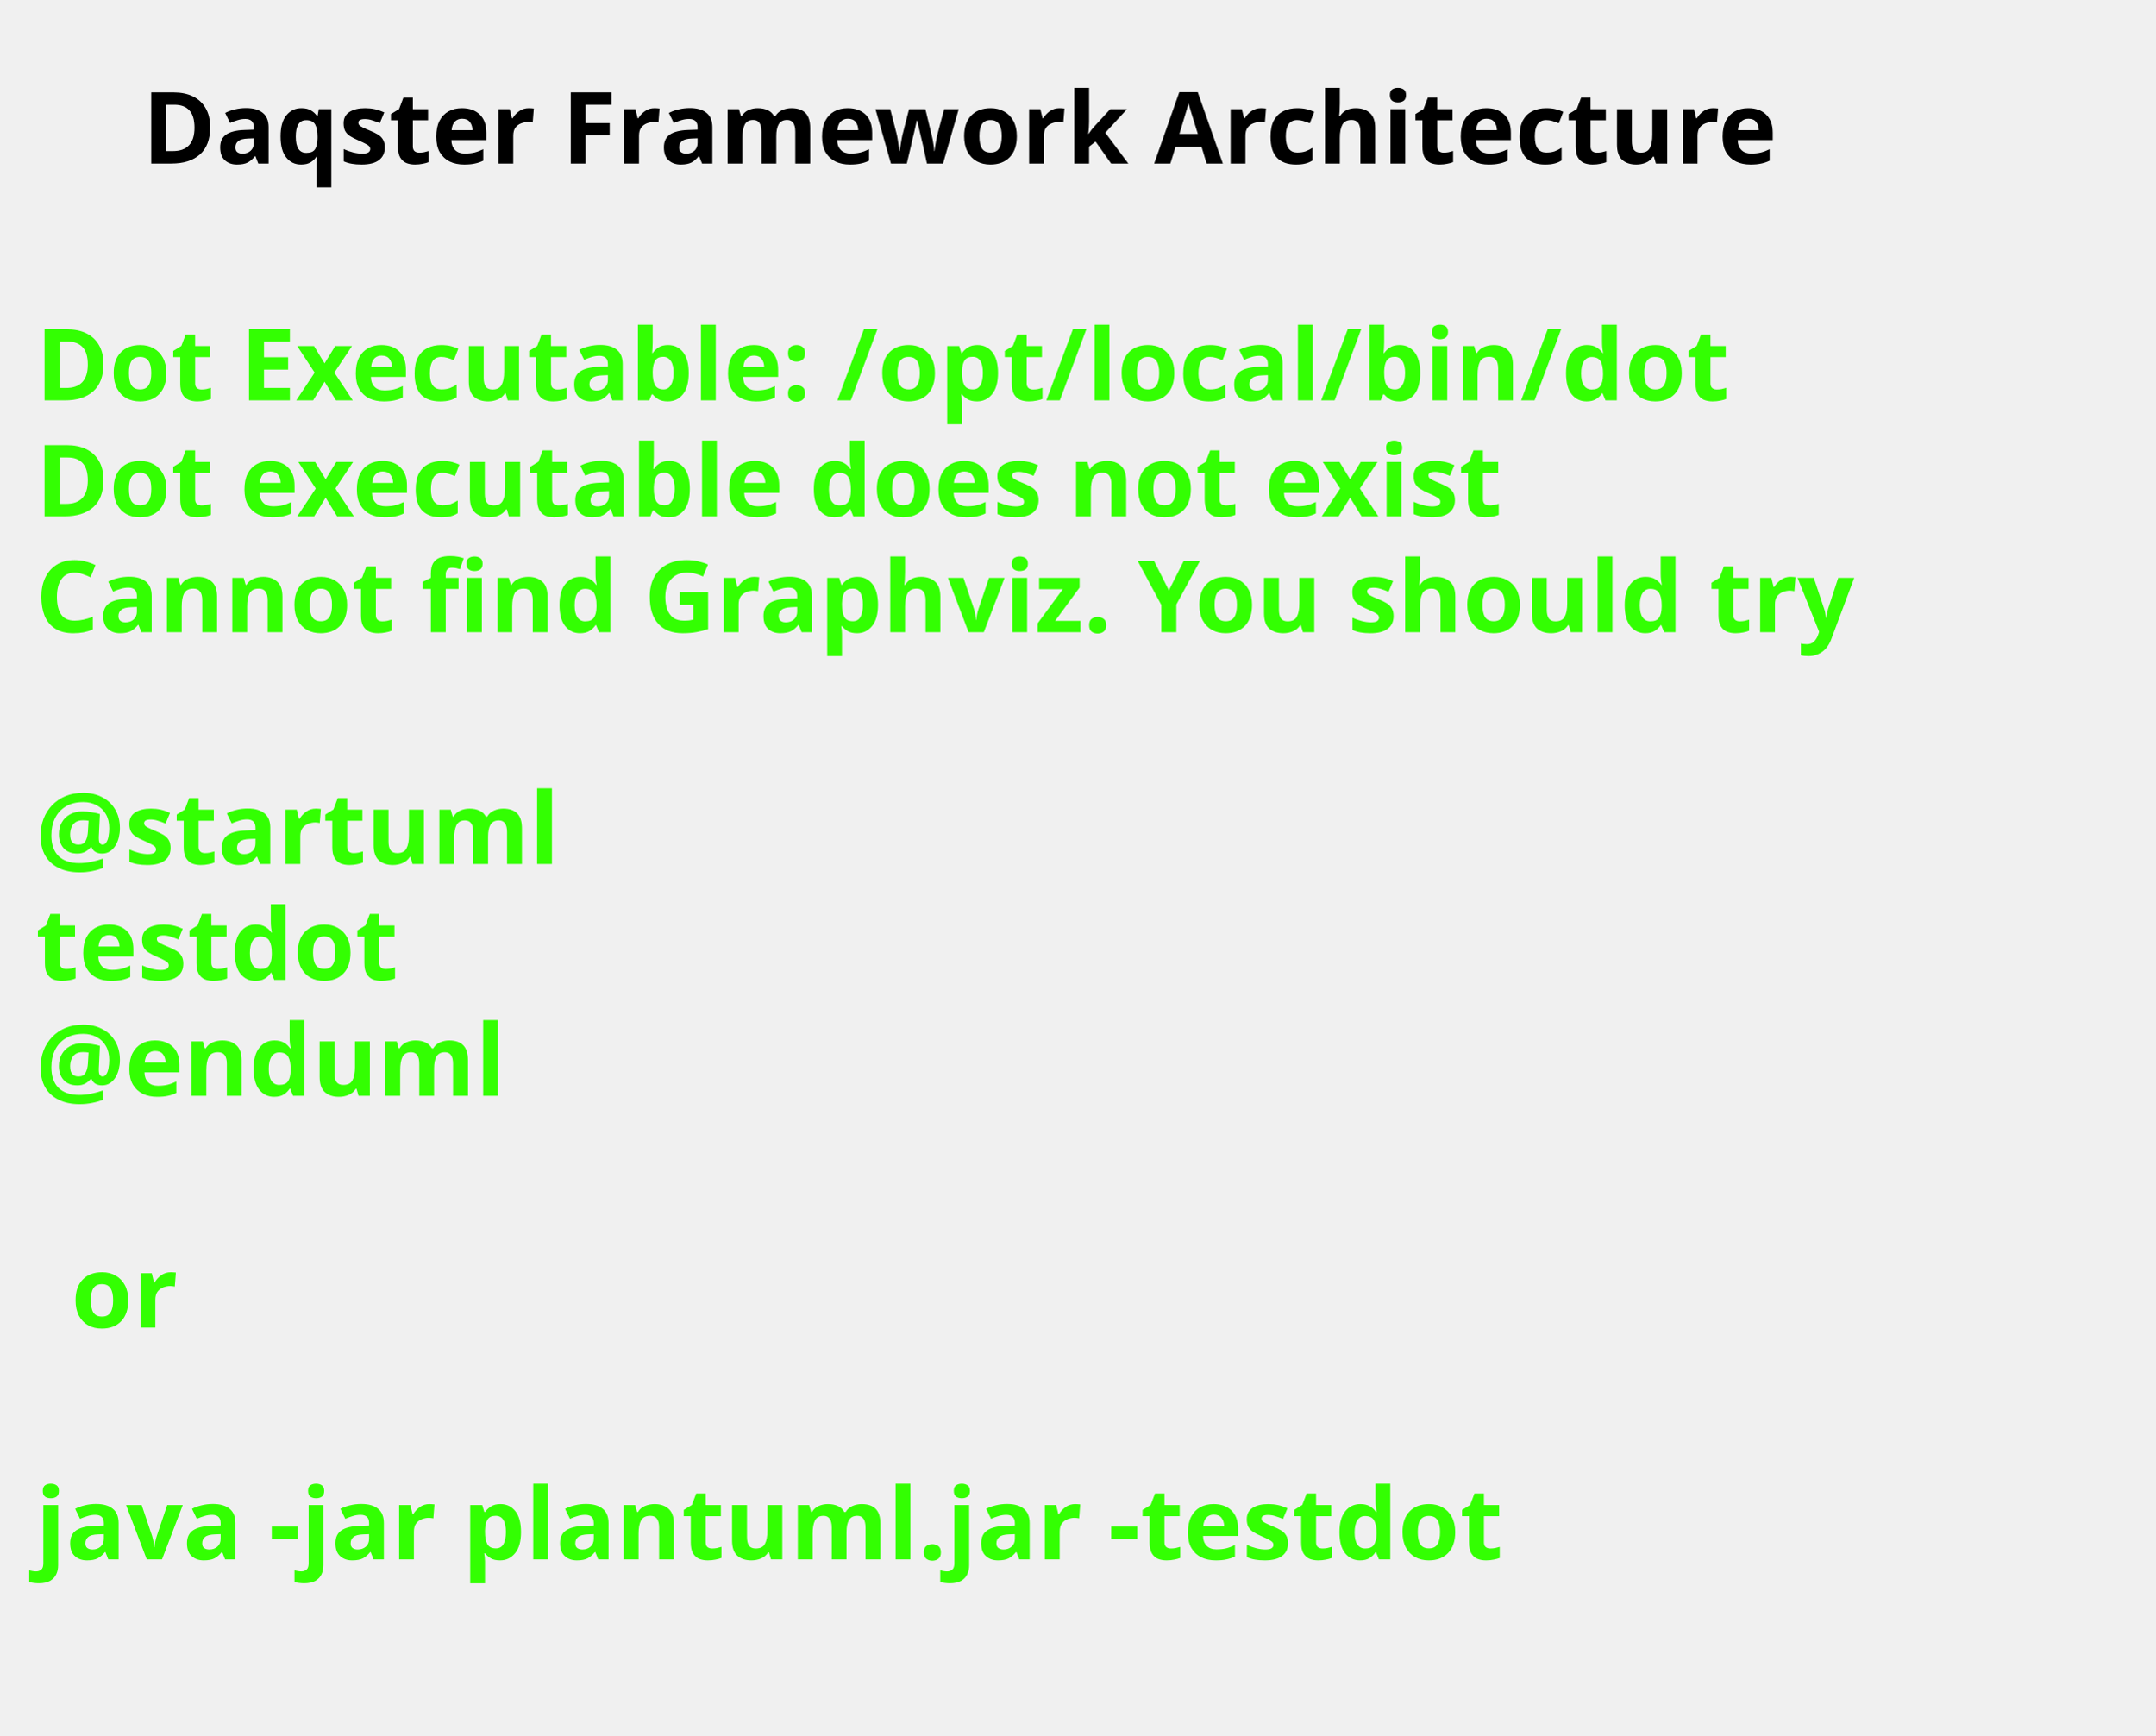
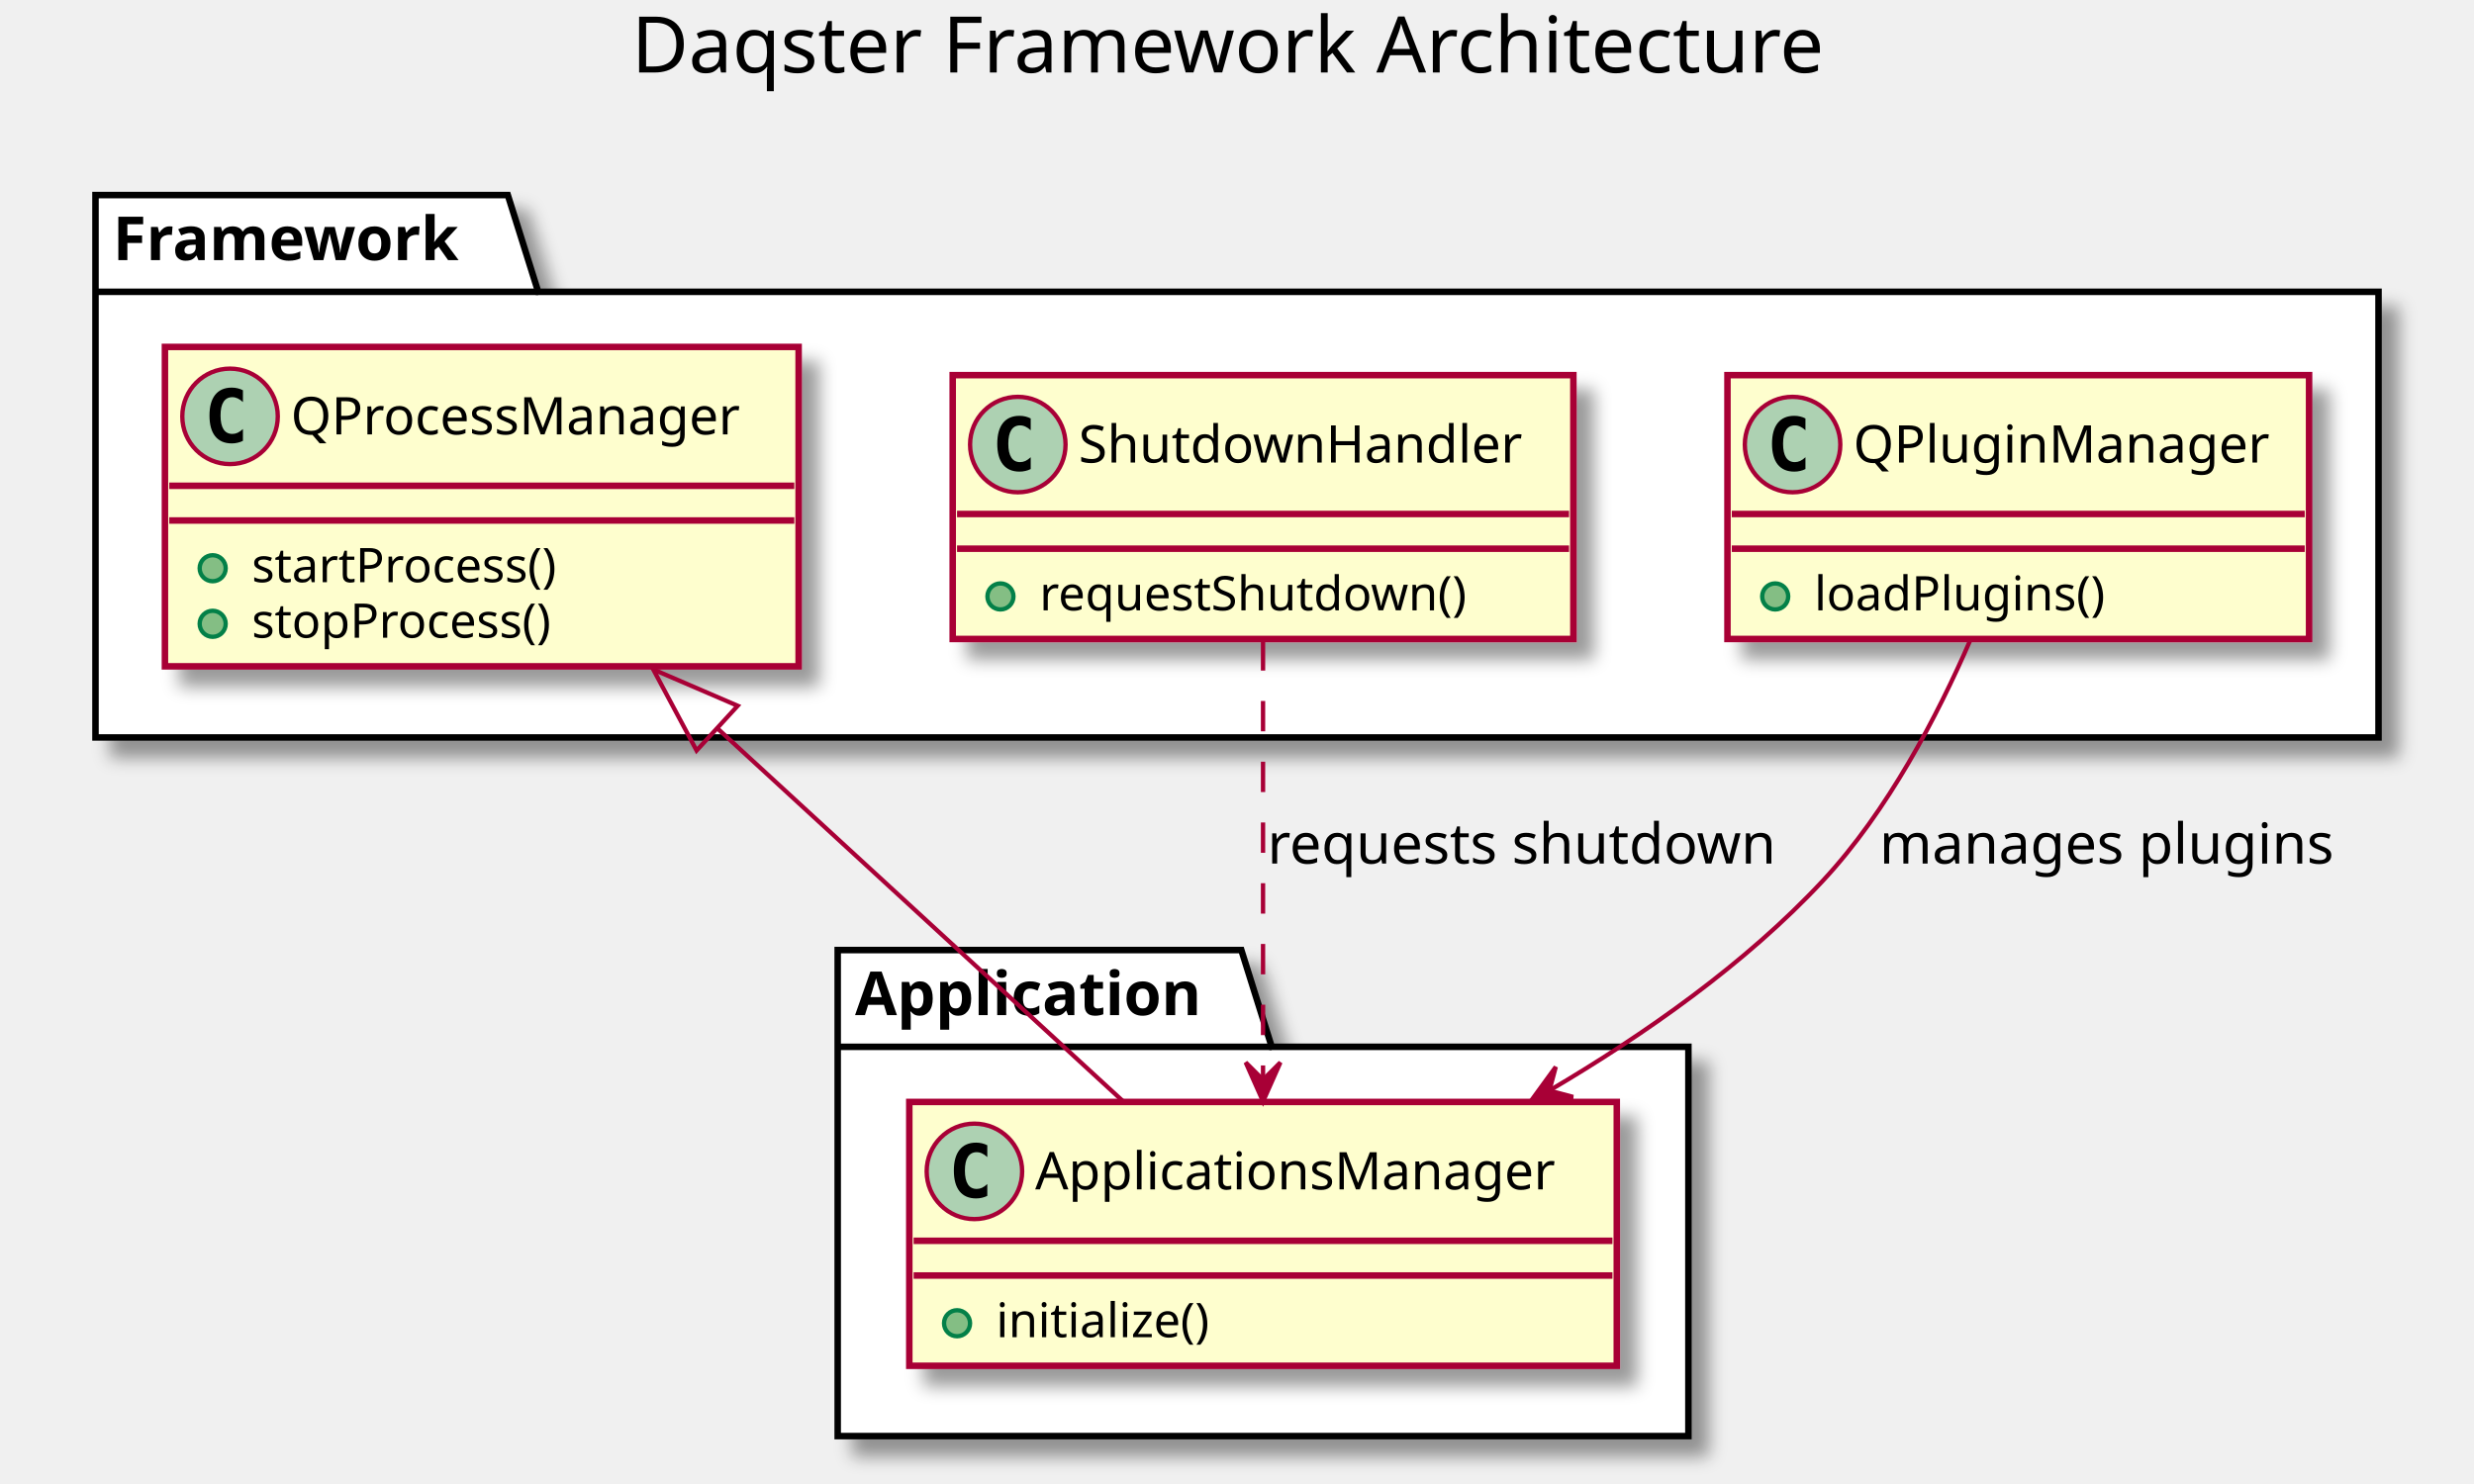
- <svg xmlns="http://www.w3.org/2000/svg" contentStyleType="text/css" height="244px" preserveAspectRatio="none" style="width:303px;height:244px;background:#FFFFFF;" version="1.1" viewBox="0 0 303 244" width="303px" zoomAndPan="magnify">
-   <defs />
+ <svg xmlns="http://www.w3.org/2000/svg" contentScriptType="application/ecmascript" contentStyleType="text/css" height="342px" preserveAspectRatio="none" style="width:570px;height:342px;" version="1.1" viewBox="0 0 570 342" width="570px" zoomAndPan="magnify">
+   <defs>
+     <filter height="300%" id="fwgy2a6xqu45u" width="300%" x="-1" y="-1">
+       <feGaussianBlur result="blurOut" stdDeviation="2.0" />
+       <feColorMatrix in="blurOut" result="blurOut2" type="matrix" values="0 0 0 0 0 0 0 0 0 0 0 0 0 0 0 0 0 0 .4 0" />
+       <feOffset dx="4.0" dy="4.0" in="blurOut2" result="blurOut3" />
+       <feBlend in="SourceGraphic" in2="blurOut3" mode="normal" />
+     </filter>
+   </defs>
  <g>
-     <text fill="#000000" font-family="sans-serif" font-size="14" font-weight="bold" lengthAdjust="spacing" textLength="260" x="20" y="22.995">Daqster Framework Architecture</text>
-     <text fill="#33FF02" font-family="sans-serif" font-size="14" font-weight="bold" lengthAdjust="spacing" textLength="261" x="5" y="56.297">Dot Executable: /opt/local/bin/dot</text>
-     <text fill="#33FF02" font-family="sans-serif" font-size="14" font-weight="bold" lengthAdjust="spacing" textLength="237" x="5" y="72.594">Dot executable does not exist</text>
-     <text fill="#33FF02" font-family="sans-serif" font-size="14" font-weight="bold" lengthAdjust="spacing" textLength="291" x="5" y="88.891">Cannot find Graphviz. You should try</text>
-     <text fill="#33FF02" font-family="sans-serif" font-size="14" font-weight="bold" lengthAdjust="spacing" textLength="5" x="5" y="105.188"> </text>
-     <text fill="#33FF02" font-family="sans-serif" font-size="14" font-weight="bold" lengthAdjust="spacing" textLength="79" x="5" y="121.484">@startuml</text>
-     <text fill="#33FF02" font-family="sans-serif" font-size="14" font-weight="bold" lengthAdjust="spacing" textLength="57" x="5" y="137.781">testdot</text>
-     <text fill="#33FF02" font-family="sans-serif" font-size="14" font-weight="bold" lengthAdjust="spacing" textLength="72" x="5" y="154.078">@enduml</text>
-     <text fill="#33FF02" font-family="sans-serif" font-size="14" font-weight="bold" lengthAdjust="spacing" textLength="5" x="5" y="170.375"> </text>
-     <text fill="#33FF02" font-family="sans-serif" font-size="14" font-weight="bold" lengthAdjust="spacing" textLength="17" x="10" y="186.672">or</text>
-     <text fill="#33FF02" font-family="sans-serif" font-size="14" font-weight="bold" lengthAdjust="spacing" textLength="5" x="5" y="202.969"> </text>
-     <text fill="#33FF02" font-family="sans-serif" font-size="14" font-weight="bold" lengthAdjust="spacing" textLength="227" x="5" y="219.266">java -jar plantuml.jar -testdot</text>
-     <text fill="#33FF02" font-family="sans-serif" font-size="14" font-weight="bold" lengthAdjust="spacing" textLength="5" x="5" y="235.562"> </text>
+     <text fill="#000000" font-family="sans-serif" font-size="18" lengthAdjust="spacingAndGlyphs" textLength="291" x="145.5" y="16.708">Daqster Framework Architecture</text>
+     <polygon fill="#FFFFFF" filter="url(#fwgy2a6xqu45u)" points="22,44.953,117,44.953,124,67.25,548,67.25,548,169.953,22,169.953,22,44.953" style="stroke: #000000; stroke-width: 1.5;" />
+     <line style="stroke: #000000; stroke-width: 1.5;" x1="22" x2="124" y1="67.25" y2="67.25" />
+     <text fill="#000000" font-family="sans-serif" font-size="14" font-weight="bold" lengthAdjust="spacingAndGlyphs" textLength="89" x="26" y="59.948">Framework</text>
+     <polygon fill="#FFFFFF" filter="url(#fwgy2a6xqu45u)" points="193,218.953,286,218.953,293,241.25,389,241.25,389,330.953,193,330.953,193,218.953" style="stroke: #000000; stroke-width: 1.5;" />
+     <line style="stroke: #000000; stroke-width: 1.5;" x1="193" x2="293" y1="241.25" y2="241.25" />
+     <text fill="#000000" font-family="sans-serif" font-size="14" font-weight="bold" lengthAdjust="spacingAndGlyphs" textLength="87" x="197" y="233.948">Application</text>
+     <rect fill="#FEFECE" filter="url(#fwgy2a6xqu45u)" height="73.609" id="QProcessManager" style="stroke: #A80036; stroke-width: 1.5;" width="146" x="38" y="79.953" />
+     <ellipse cx="53" cy="95.953" fill="#ADD1B2" rx="11" ry="11" style="stroke: #A80036; stroke-width: 1.0;" />
+     <path d="M55.969,101.594 Q55.391,101.891 54.75,102.031 Q54.109,102.188 53.406,102.188 Q50.906,102.188 49.578,100.547 Q48.266,98.891 48.266,95.766 Q48.266,92.641 49.578,90.984 Q50.906,89.328 53.406,89.328 Q54.109,89.328 54.75,89.484 Q55.406,89.641 55.969,89.938 L55.969,92.656 Q55.344,92.078 54.75,91.812 Q54.156,91.531 53.531,91.531 Q52.188,91.531 51.5,92.609 Q50.812,93.672 50.812,95.766 Q50.812,97.859 51.5,98.938 Q52.188,100 53.531,100 Q54.156,100 54.75,99.734 Q55.344,99.453 55.969,98.875 L55.969,101.594 Z " />
+     <text fill="#000000" font-family="sans-serif" font-size="12" lengthAdjust="spacingAndGlyphs" textLength="114" x="67" y="100.107">QProcessManager</text>
+     <line style="stroke: #A80036; stroke-width: 1.5;" x1="39" x2="183" y1="111.953" y2="111.953" />
+     <line style="stroke: #A80036; stroke-width: 1.5;" x1="39" x2="183" y1="119.953" y2="119.953" />
+     <ellipse cx="49" cy="130.953" fill="#84BE84" rx="3" ry="3" style="stroke: #038048; stroke-width: 1.0;" />
+     <text fill="#000000" font-family="sans-serif" font-size="11" lengthAdjust="spacingAndGlyphs" textLength="81" x="58" y="134.164">startProcess()</text>
+     <ellipse cx="49" cy="143.758" fill="#84BE84" rx="3" ry="3" style="stroke: #038048; stroke-width: 1.0;" />
+     <text fill="#000000" font-family="sans-serif" font-size="11" lengthAdjust="spacingAndGlyphs" textLength="79" x="58" y="146.968">stopProcess()</text>
+     <rect fill="#FEFECE" filter="url(#fwgy2a6xqu45u)" height="60.805" id="ShutdownHandler" style="stroke: #A80036; stroke-width: 1.5;" width="143" x="219.5" y="86.453" />
+     <ellipse cx="234.5" cy="102.453" fill="#ADD1B2" rx="11" ry="11" style="stroke: #A80036; stroke-width: 1.0;" />
+     <path d="M237.469,108.094 Q236.891,108.391 236.25,108.531 Q235.609,108.688 234.906,108.688 Q232.406,108.688 231.078,107.047 Q229.766,105.391 229.766,102.266 Q229.766,99.141 231.078,97.484 Q232.406,95.828 234.906,95.828 Q235.609,95.828 236.25,95.984 Q236.906,96.141 237.469,96.438 L237.469,99.156 Q236.844,98.578 236.25,98.312 Q235.656,98.031 235.031,98.031 Q233.688,98.031 233,99.109 Q232.312,100.172 232.312,102.266 Q232.312,104.359 233,105.438 Q233.688,106.5 235.031,106.5 Q235.656,106.5 236.25,106.234 Q236.844,105.953 237.469,105.375 L237.469,108.094 Z " />
+     <text fill="#000000" font-family="sans-serif" font-size="12" lengthAdjust="spacingAndGlyphs" textLength="111" x="248.5" y="106.607">ShutdownHandler</text>
+     <line style="stroke: #A80036; stroke-width: 1.5;" x1="220.5" x2="361.5" y1="118.453" y2="118.453" />
+     <line style="stroke: #A80036; stroke-width: 1.5;" x1="220.5" x2="361.5" y1="126.453" y2="126.453" />
+     <ellipse cx="230.5" cy="137.453" fill="#84BE84" rx="3" ry="3" style="stroke: #038048; stroke-width: 1.0;" />
+     <text fill="#000000" font-family="sans-serif" font-size="11" lengthAdjust="spacingAndGlyphs" textLength="108" x="239.5" y="140.664">requestShutdown()</text>
+     <rect fill="#FEFECE" filter="url(#fwgy2a6xqu45u)" height="60.805" id="QPluginManager" style="stroke: #A80036; stroke-width: 1.5;" width="134" x="398" y="86.453" />
+     <ellipse cx="413" cy="102.453" fill="#ADD1B2" rx="11" ry="11" style="stroke: #A80036; stroke-width: 1.0;" />
+     <path d="M415.969,108.094 Q415.391,108.391 414.75,108.531 Q414.109,108.688 413.406,108.688 Q410.906,108.688 409.578,107.047 Q408.266,105.391 408.266,102.266 Q408.266,99.141 409.578,97.484 Q410.906,95.828 413.406,95.828 Q414.109,95.828 414.75,95.984 Q415.406,96.141 415.969,96.438 L415.969,99.156 Q415.344,98.578 414.75,98.312 Q414.156,98.031 413.531,98.031 Q412.188,98.031 411.5,99.109 Q410.812,100.172 410.812,102.266 Q410.812,104.359 411.5,105.438 Q412.188,106.5 413.531,106.5 Q414.156,106.5 414.75,106.234 Q415.344,105.953 415.969,105.375 L415.969,108.094 Z " />
+     <text fill="#000000" font-family="sans-serif" font-size="12" lengthAdjust="spacingAndGlyphs" textLength="102" x="427" y="106.607">QPluginManager</text>
+     <line style="stroke: #A80036; stroke-width: 1.5;" x1="399" x2="531" y1="118.453" y2="118.453" />
+     <line style="stroke: #A80036; stroke-width: 1.5;" x1="399" x2="531" y1="126.453" y2="126.453" />
+     <ellipse cx="409" cy="137.453" fill="#84BE84" rx="3" ry="3" style="stroke: #038048; stroke-width: 1.0;" />
+     <text fill="#000000" font-family="sans-serif" font-size="11" lengthAdjust="spacingAndGlyphs" textLength="73" x="418" y="140.664">loadPlugins()</text>
+     <rect fill="#FEFECE" filter="url(#fwgy2a6xqu45u)" height="60.805" id="ApplicationsManager" style="stroke: #A80036; stroke-width: 1.5;" width="163" x="209.5" y="253.953" />
+     <ellipse cx="224.5" cy="269.953" fill="#ADD1B2" rx="11" ry="11" style="stroke: #A80036; stroke-width: 1.0;" />
+     <path d="M227.469,275.594 Q226.891,275.891 226.25,276.031 Q225.609,276.188 224.906,276.188 Q222.406,276.188 221.078,274.547 Q219.766,272.891 219.766,269.766 Q219.766,266.641 221.078,264.984 Q222.406,263.328 224.906,263.328 Q225.609,263.328 226.25,263.484 Q226.906,263.641 227.469,263.938 L227.469,266.656 Q226.844,266.078 226.25,265.812 Q225.656,265.531 225.031,265.531 Q223.688,265.531 223,266.609 Q222.312,267.672 222.312,269.766 Q222.312,271.859 223,272.938 Q223.688,274 225.031,274 Q225.656,274 226.25,273.734 Q226.844,273.453 227.469,272.875 L227.469,275.594 Z " />
+     <text fill="#000000" font-family="sans-serif" font-size="12" lengthAdjust="spacingAndGlyphs" textLength="131" x="238.5" y="274.107">ApplicationsManager</text>
+     <line style="stroke: #A80036; stroke-width: 1.5;" x1="210.5" x2="371.5" y1="285.953" y2="285.953" />
+     <line style="stroke: #A80036; stroke-width: 1.5;" x1="210.5" x2="371.5" y1="293.953" y2="293.953" />
+     <ellipse cx="220.5" cy="304.953" fill="#84BE84" rx="3" ry="3" style="stroke: #038048; stroke-width: 1.0;" />
+     <text fill="#000000" font-family="sans-serif" font-size="11" lengthAdjust="spacingAndGlyphs" textLength="53" x="229.5" y="308.164">initialize()</text>
+     <path d="M165.32,167.893 C195.83,195.943 232.86,229.993 258.8,253.843 " fill="none" id="QProcessManager&lt;-ApplicationsManager" style="stroke: #A80036; stroke-width: 1.0;" />
+     <polygon fill="none" points="160.49,172.963,150.5,154.273,169.96,162.653,160.49,172.963" style="stroke: #A80036; stroke-width: 1.0;" />
+     <path d="M291,147.543 C291,175.933 291,218.793 291,248.773 " fill="none" id="ShutdownHandler-&gt;ApplicationsManager" style="stroke: #A80036; stroke-width: 1.0; stroke-dasharray: 7.0,7.0;" />
+     <polygon fill="#A80036" points="291,253.843,295,244.843,291,248.843,287,244.843,291,253.843" style="stroke: #A80036; stroke-width: 1.0;" />
+     <text fill="#000000" font-family="sans-serif" font-size="13" lengthAdjust="spacingAndGlyphs" textLength="121" x="292" y="199.02">requests shutdown</text>
+     <path d="M453.95,147.513 C446.34,165.063 434.91,186.943 420,202.953 C402.2,222.063 378.9,238.423 357.01,251.303 " fill="none" id="QPluginManager-&gt;ApplicationsManager" style="stroke: #A80036; stroke-width: 1.0;" />
+     <polygon fill="#A80036" points="352.65,253.833,362.444,252.796,356.98,251.333,358.443,245.868,352.65,253.833" style="stroke: #A80036; stroke-width: 1.0;" />
+     <text fill="#000000" font-family="sans-serif" font-size="13" lengthAdjust="spacingAndGlyphs" textLength="109" x="433" y="199.02">manages plugins</text>
  </g>
</svg>
